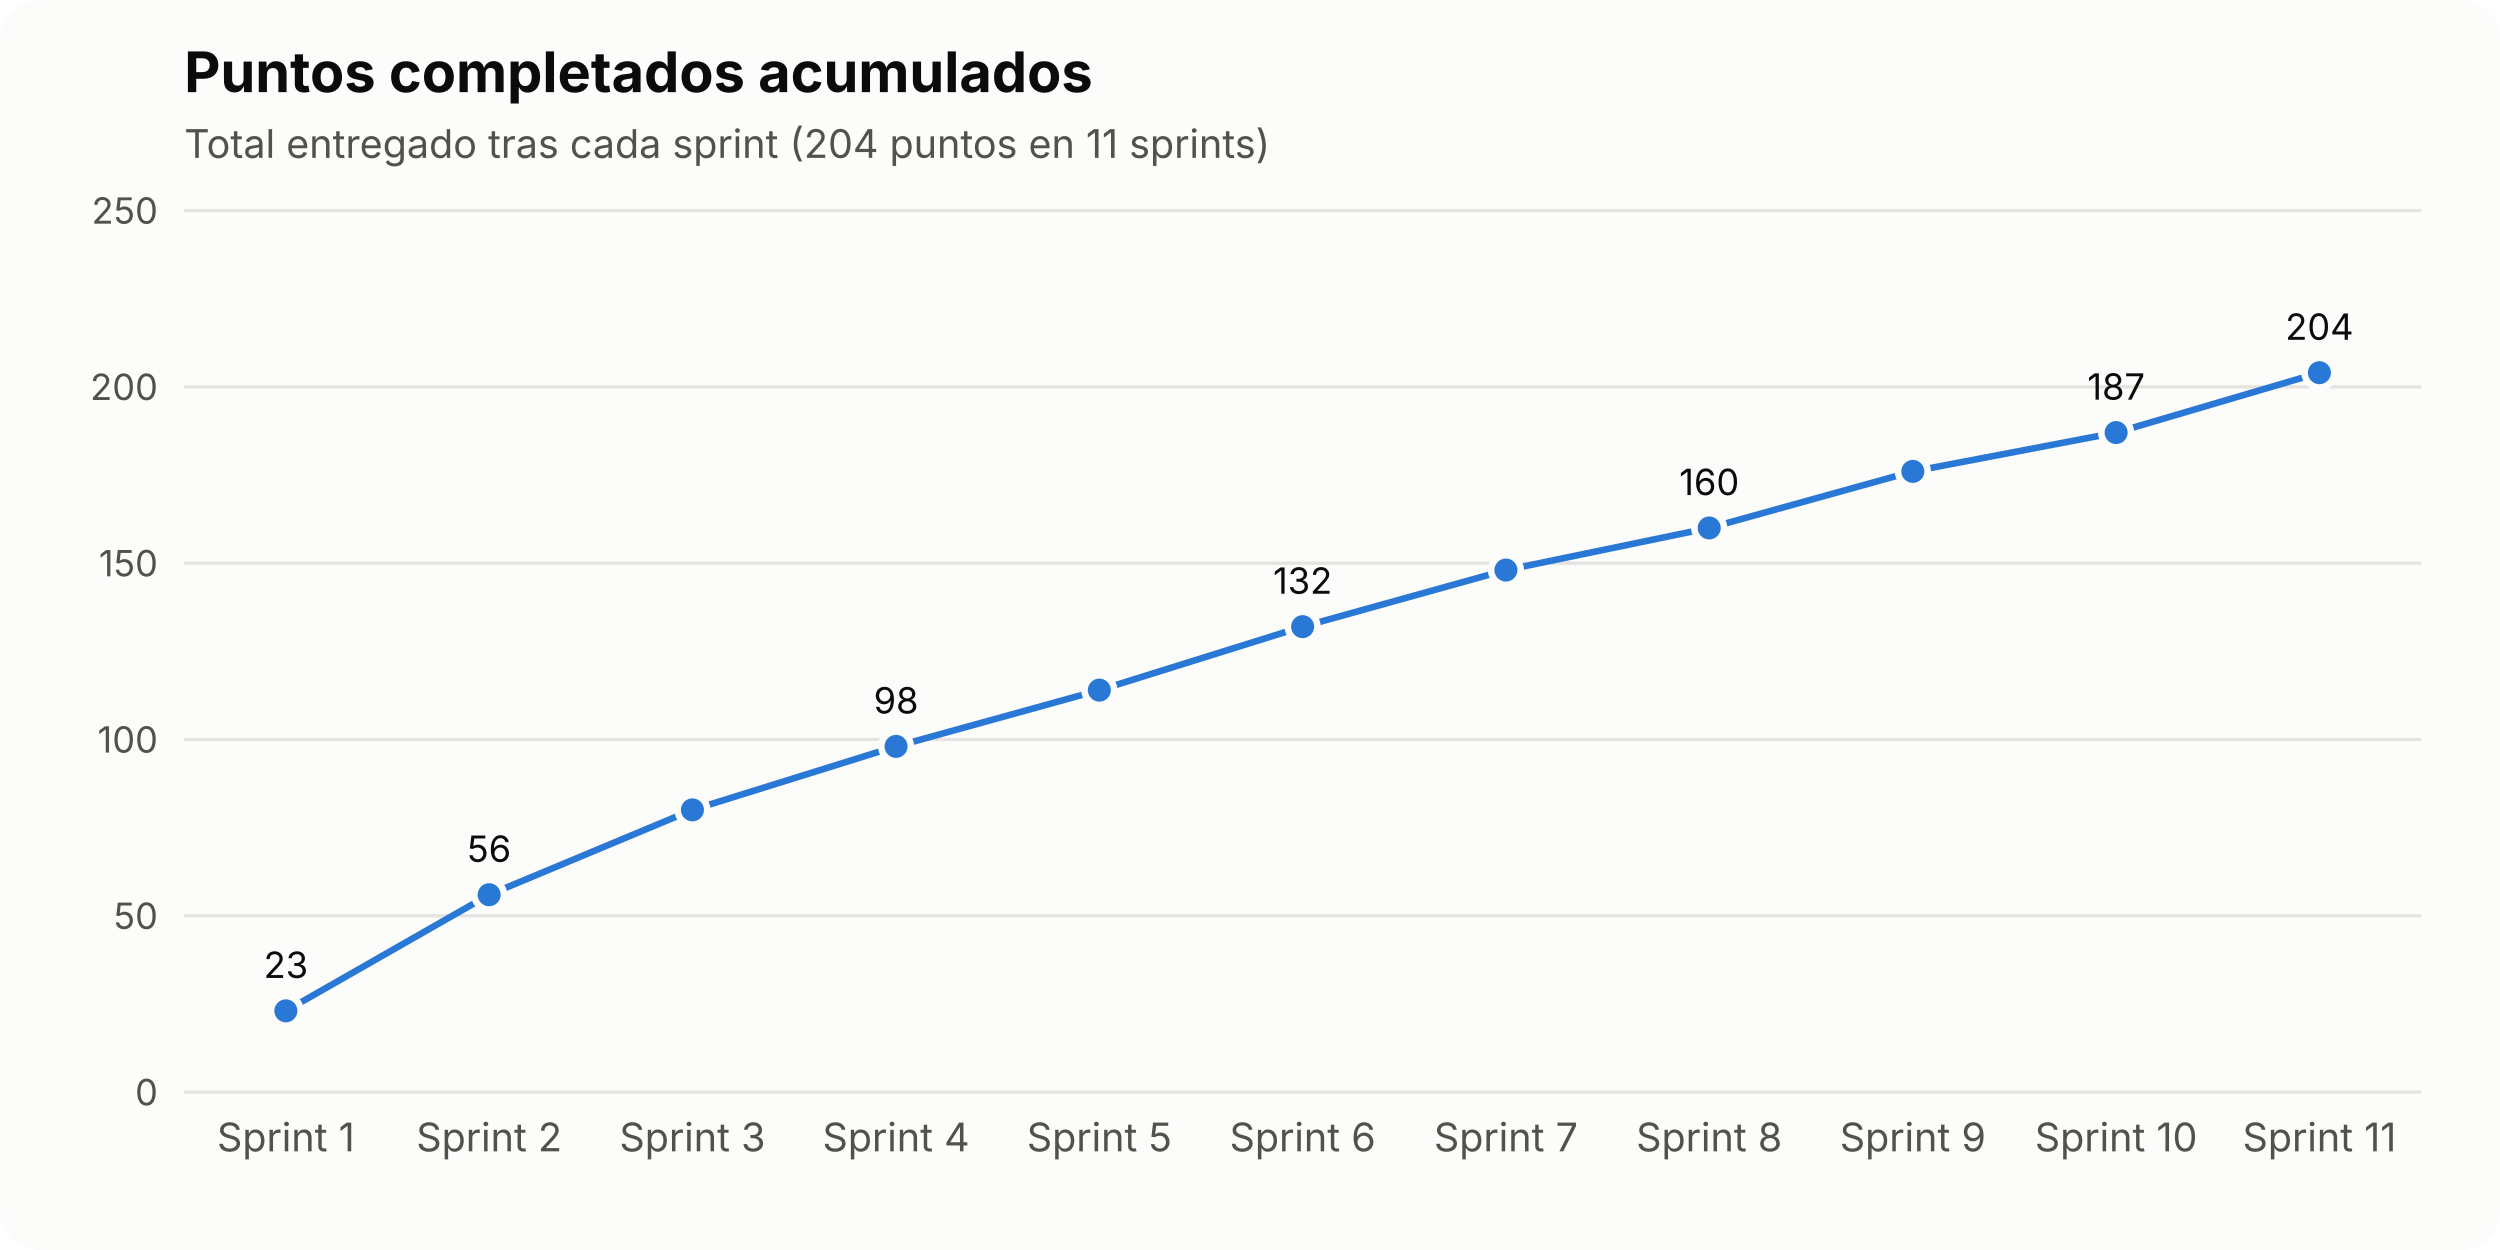
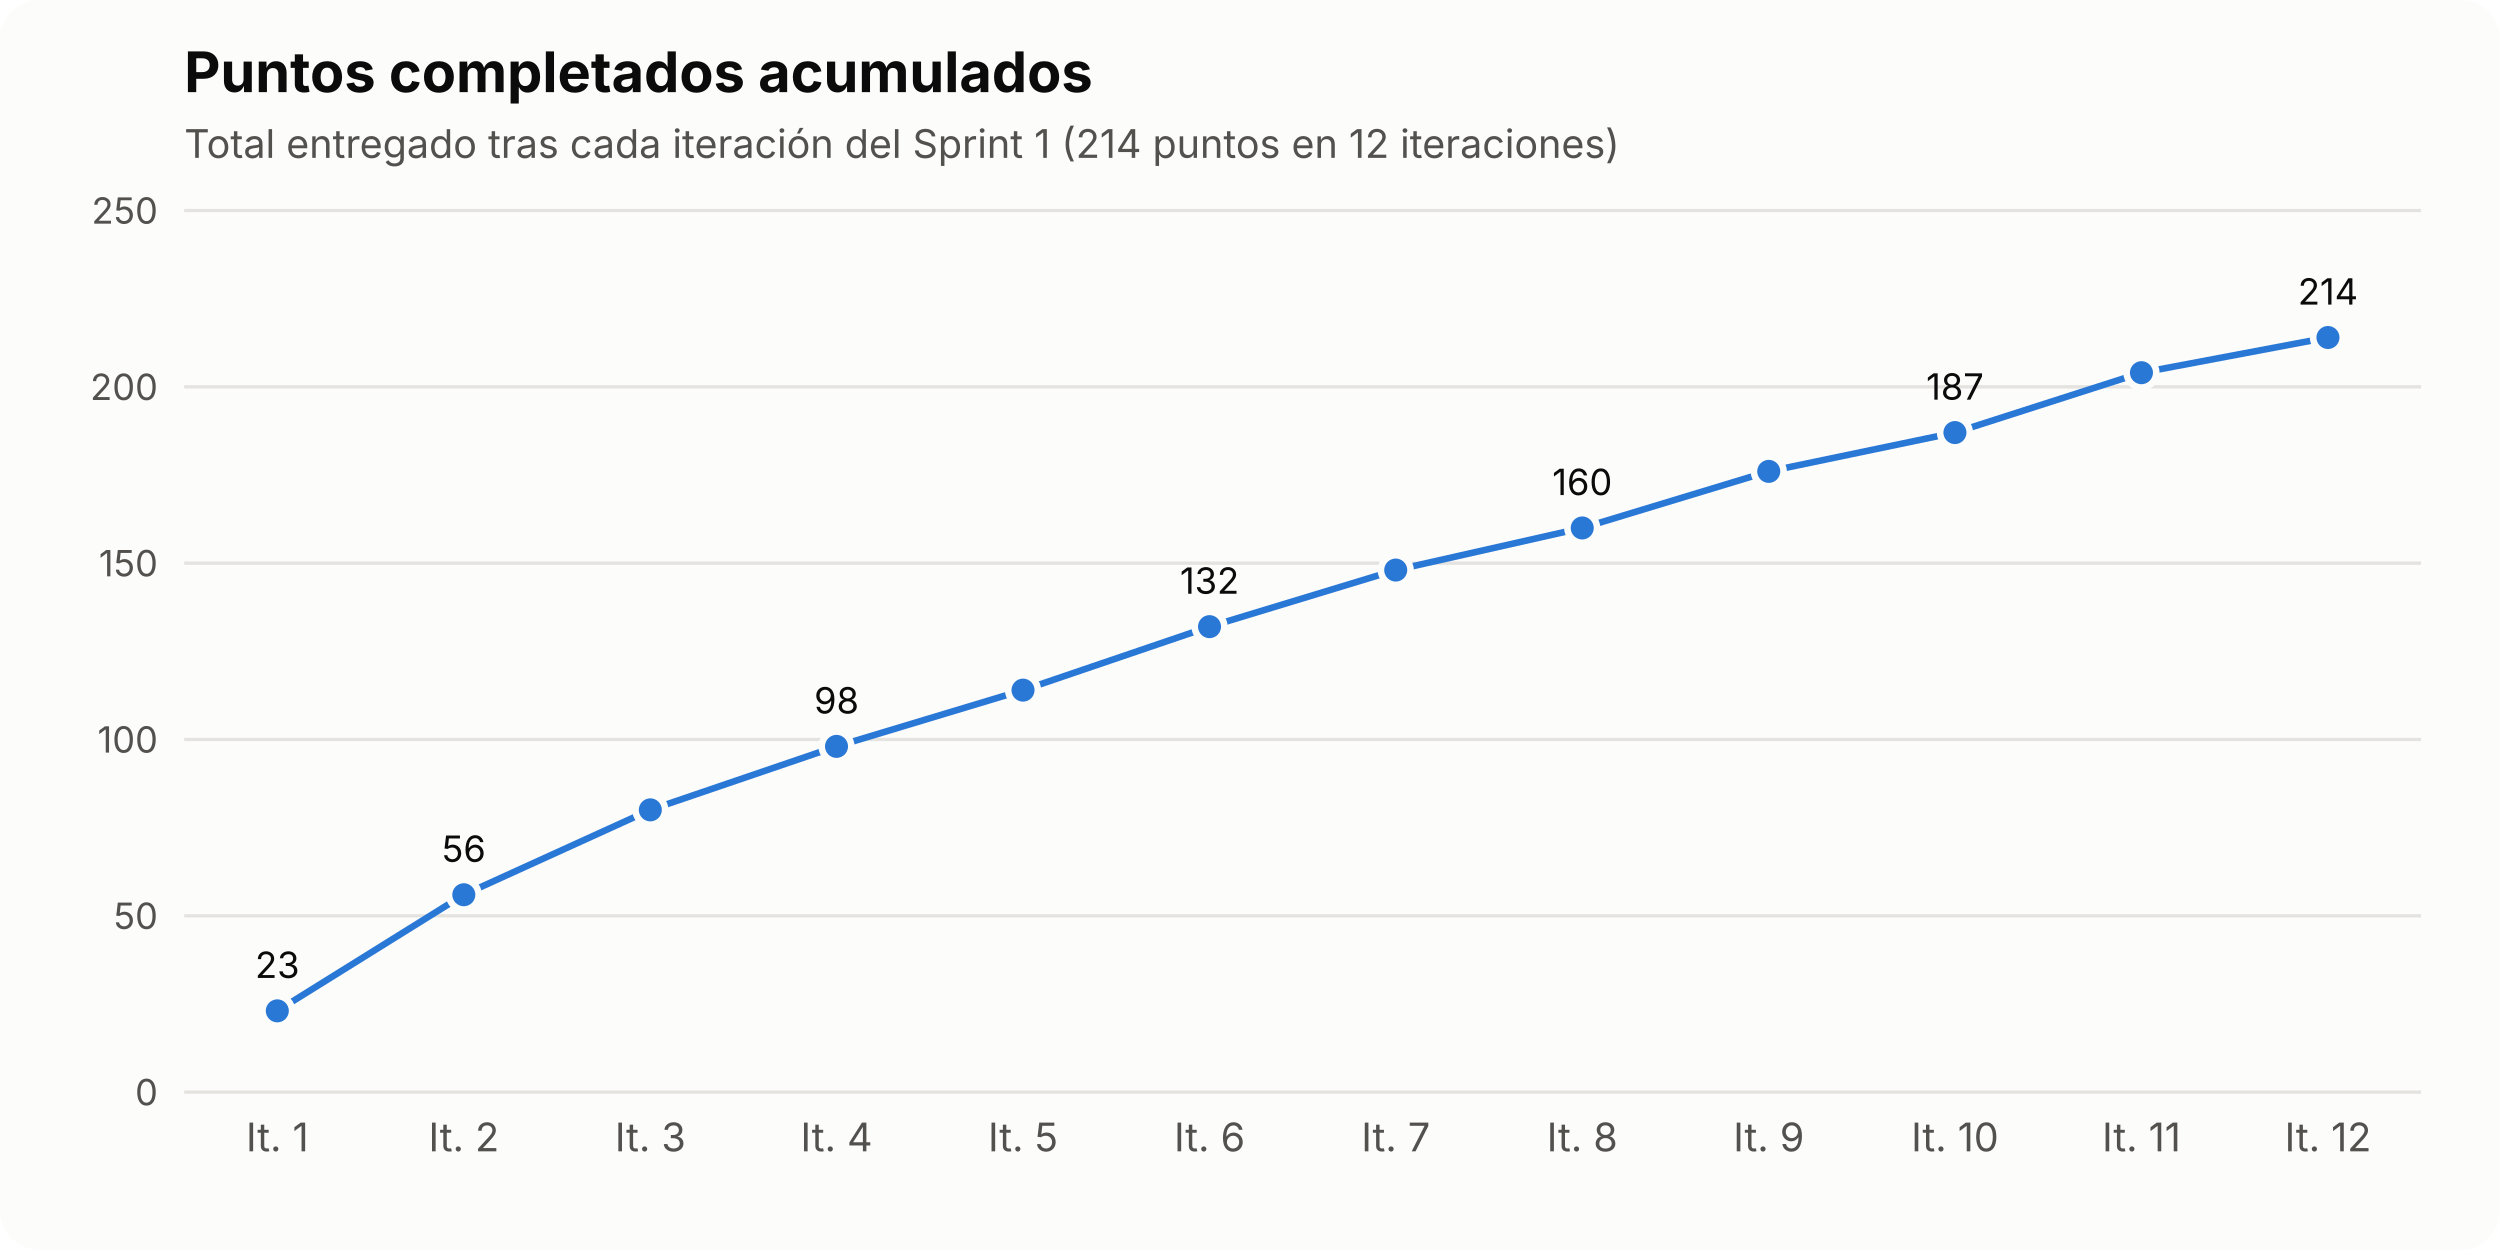
<svg xmlns="http://www.w3.org/2000/svg" viewBox="0 0 760 380" width="760" height="380" font-family="Inter, Segoe UI, Arial, sans-serif" role="img" aria-label="Puntos completados acumulados">
  <rect width="760" height="380" rx="12" fill="#fcfcfb" />
  <text x="56" y="28" font-size="17" font-weight="700" fill="#0b0b0b">Puntos completados acumulados</text>
-   <text x="56" y="48" font-size="12" fill="#52514e">Total entregado tras cada sprint (204 puntos en 11 sprints)</text>
+   <text x="56" y="48" font-size="12" fill="#52514e">Total entregado tras cada iteración del Sprint 1 (214 puntos en 12 iteraciones)</text>
  <line x1="56" x2="736" y1="332.0" y2="332.0" stroke="#e4e3df" stroke-width="1" />
  <text x="48" y="336.0" font-size="11" text-anchor="end" fill="#52514e">0</text>
  <line x1="56" x2="736" y1="278.4" y2="278.4" stroke="#e4e3df" stroke-width="1" />
  <text x="48" y="282.4" font-size="11" text-anchor="end" fill="#52514e">50</text>
  <line x1="56" x2="736" y1="224.8" y2="224.8" stroke="#e4e3df" stroke-width="1" />
  <text x="48" y="228.8" font-size="11" text-anchor="end" fill="#52514e">100</text>
  <line x1="56" x2="736" y1="171.2" y2="171.2" stroke="#e4e3df" stroke-width="1" />
  <text x="48" y="175.2" font-size="11" text-anchor="end" fill="#52514e">150</text>
  <line x1="56" x2="736" y1="117.6" y2="117.6" stroke="#e4e3df" stroke-width="1" />
  <text x="48" y="121.6" font-size="11" text-anchor="end" fill="#52514e">200</text>
  <line x1="56" x2="736" y1="64.0" y2="64.0" stroke="#e4e3df" stroke-width="1" />
  <text x="48" y="68.0" font-size="11" text-anchor="end" fill="#52514e">250</text>
-   <text x="86.9" y="350" font-size="12" text-anchor="middle" fill="#52514e">Sprint 1</text>
-   <text x="148.7" y="350" font-size="12" text-anchor="middle" fill="#52514e">Sprint 2</text>
-   <text x="210.5" y="350" font-size="12" text-anchor="middle" fill="#52514e">Sprint 3</text>
-   <text x="272.4" y="350" font-size="12" text-anchor="middle" fill="#52514e">Sprint 4</text>
-   <text x="334.2" y="350" font-size="12" text-anchor="middle" fill="#52514e">Sprint 5</text>
-   <text x="396.0" y="350" font-size="12" text-anchor="middle" fill="#52514e">Sprint 6</text>
-   <text x="457.8" y="350" font-size="12" text-anchor="middle" fill="#52514e">Sprint 7</text>
-   <text x="519.6" y="350" font-size="12" text-anchor="middle" fill="#52514e">Sprint 8</text>
-   <text x="581.5" y="350" font-size="12" text-anchor="middle" fill="#52514e">Sprint 9</text>
-   <text x="643.3" y="350" font-size="12" text-anchor="middle" fill="#52514e">Sprint 10</text>
-   <text x="705.1" y="350" font-size="12" text-anchor="middle" fill="#52514e">Sprint 11</text>
-   <path d="M86.9,307.3 L148.7,272.0 L210.5,246.2 L272.4,226.9 L334.2,209.8 L396.0,190.5 L457.8,173.3 L519.6,160.5 L581.5,143.3 L643.3,131.5 L705.1,113.3" fill="none" stroke="#2a78d6" stroke-width="2" stroke-linejoin="round" />
+   <text x="84.3" y="350" font-size="12" text-anchor="middle" fill="#52514e">It. 1</text>
+   <text x="141.0" y="350" font-size="12" text-anchor="middle" fill="#52514e">It. 2</text>
+   <text x="197.7" y="350" font-size="12" text-anchor="middle" fill="#52514e">It. 3</text>
+   <text x="254.3" y="350" font-size="12" text-anchor="middle" fill="#52514e">It. 4</text>
+   <text x="311.0" y="350" font-size="12" text-anchor="middle" fill="#52514e">It. 5</text>
+   <text x="367.7" y="350" font-size="12" text-anchor="middle" fill="#52514e">It. 6</text>
+   <text x="424.3" y="350" font-size="12" text-anchor="middle" fill="#52514e">It. 7</text>
+   <text x="481.0" y="350" font-size="12" text-anchor="middle" fill="#52514e">It. 8</text>
+   <text x="537.7" y="350" font-size="12" text-anchor="middle" fill="#52514e">It. 9</text>
+   <text x="594.3" y="350" font-size="12" text-anchor="middle" fill="#52514e">It. 10</text>
+   <text x="651.0" y="350" font-size="12" text-anchor="middle" fill="#52514e">It. 11</text>
+   <text x="707.7" y="350" font-size="12" text-anchor="middle" fill="#52514e">It. 12</text>
+   <path d="M84.3,307.3 L141.0,272.0 L197.7,246.2 L254.3,226.9 L311.0,209.8 L367.7,190.5 L424.3,173.3 L481.0,160.5 L537.7,143.3 L594.3,131.5 L651.0,113.3 L707.7,102.6" fill="none" stroke="#2a78d6" stroke-width="2" stroke-linejoin="round" />
  <g>
-     <circle cx="86.9" cy="307.3" r="4.5" fill="#2a78d6" stroke="#fcfcfb" stroke-width="2" />
+     <circle cx="84.3" cy="307.3" r="4.5" fill="#2a78d6" stroke="#fcfcfb" stroke-width="2" />
  </g>
-   <text x="86.9" y="297.3" font-size="11" text-anchor="middle" fill="#0b0b0b">23</text>
+   <text x="84.3" y="297.3" font-size="11" text-anchor="middle" fill="#0b0b0b">23</text>
  <g>
-     <circle cx="148.7" cy="272.0" r="4.5" fill="#2a78d6" stroke="#fcfcfb" stroke-width="2" />
+     <circle cx="141.0" cy="272.0" r="4.5" fill="#2a78d6" stroke="#fcfcfb" stroke-width="2" />
  </g>
-   <text x="148.7" y="262.0" font-size="11" text-anchor="middle" fill="#0b0b0b">56</text>
+   <text x="141.0" y="262.0" font-size="11" text-anchor="middle" fill="#0b0b0b">56</text>
  <g>
-     <circle cx="210.5" cy="246.2" r="4.5" fill="#2a78d6" stroke="#fcfcfb" stroke-width="2" />
+     <circle cx="197.7" cy="246.2" r="4.5" fill="#2a78d6" stroke="#fcfcfb" stroke-width="2" />
  </g>
  <g>
-     <circle cx="272.4" cy="226.9" r="4.5" fill="#2a78d6" stroke="#fcfcfb" stroke-width="2" />
+     <circle cx="254.3" cy="226.9" r="4.5" fill="#2a78d6" stroke="#fcfcfb" stroke-width="2" />
  </g>
-   <text x="272.4" y="216.9" font-size="11" text-anchor="middle" fill="#0b0b0b">98</text>
+   <text x="254.3" y="216.9" font-size="11" text-anchor="middle" fill="#0b0b0b">98</text>
  <g>
-     <circle cx="334.2" cy="209.8" r="4.5" fill="#2a78d6" stroke="#fcfcfb" stroke-width="2" />
+     <circle cx="311.0" cy="209.8" r="4.5" fill="#2a78d6" stroke="#fcfcfb" stroke-width="2" />
  </g>
  <g>
-     <circle cx="396.0" cy="190.5" r="4.5" fill="#2a78d6" stroke="#fcfcfb" stroke-width="2" />
+     <circle cx="367.7" cy="190.5" r="4.5" fill="#2a78d6" stroke="#fcfcfb" stroke-width="2" />
  </g>
-   <text x="396.0" y="180.5" font-size="11" text-anchor="middle" fill="#0b0b0b">132</text>
+   <text x="367.7" y="180.5" font-size="11" text-anchor="middle" fill="#0b0b0b">132</text>
  <g>
-     <circle cx="457.8" cy="173.3" r="4.5" fill="#2a78d6" stroke="#fcfcfb" stroke-width="2" />
+     <circle cx="424.3" cy="173.3" r="4.5" fill="#2a78d6" stroke="#fcfcfb" stroke-width="2" />
  </g>
  <g>
-     <circle cx="519.6" cy="160.5" r="4.5" fill="#2a78d6" stroke="#fcfcfb" stroke-width="2" />
+     <circle cx="481.0" cy="160.5" r="4.5" fill="#2a78d6" stroke="#fcfcfb" stroke-width="2" />
  </g>
-   <text x="519.6" y="150.5" font-size="11" text-anchor="middle" fill="#0b0b0b">160</text>
+   <text x="481.0" y="150.5" font-size="11" text-anchor="middle" fill="#0b0b0b">160</text>
  <g>
-     <circle cx="581.5" cy="143.3" r="4.5" fill="#2a78d6" stroke="#fcfcfb" stroke-width="2" />
+     <circle cx="537.7" cy="143.3" r="4.5" fill="#2a78d6" stroke="#fcfcfb" stroke-width="2" />
  </g>
  <g>
-     <circle cx="643.3" cy="131.5" r="4.5" fill="#2a78d6" stroke="#fcfcfb" stroke-width="2" />
+     <circle cx="594.3" cy="131.5" r="4.5" fill="#2a78d6" stroke="#fcfcfb" stroke-width="2" />
  </g>
-   <text x="643.3" y="121.5" font-size="11" text-anchor="middle" fill="#0b0b0b">187</text>
+   <text x="594.3" y="121.5" font-size="11" text-anchor="middle" fill="#0b0b0b">187</text>
  <g>
-     <circle cx="705.1" cy="113.3" r="4.5" fill="#2a78d6" stroke="#fcfcfb" stroke-width="2" />
+     <circle cx="651.0" cy="113.3" r="4.5" fill="#2a78d6" stroke="#fcfcfb" stroke-width="2" />
  </g>
-   <text x="705.1" y="103.3" font-size="11" text-anchor="middle" fill="#0b0b0b">204</text>
+   <g>
+     <circle cx="707.7" cy="102.6" r="4.5" fill="#2a78d6" stroke="#fcfcfb" stroke-width="2" />
+   </g>
+   <text x="707.7" y="92.6" font-size="11" text-anchor="middle" fill="#0b0b0b">214</text>
</svg>
